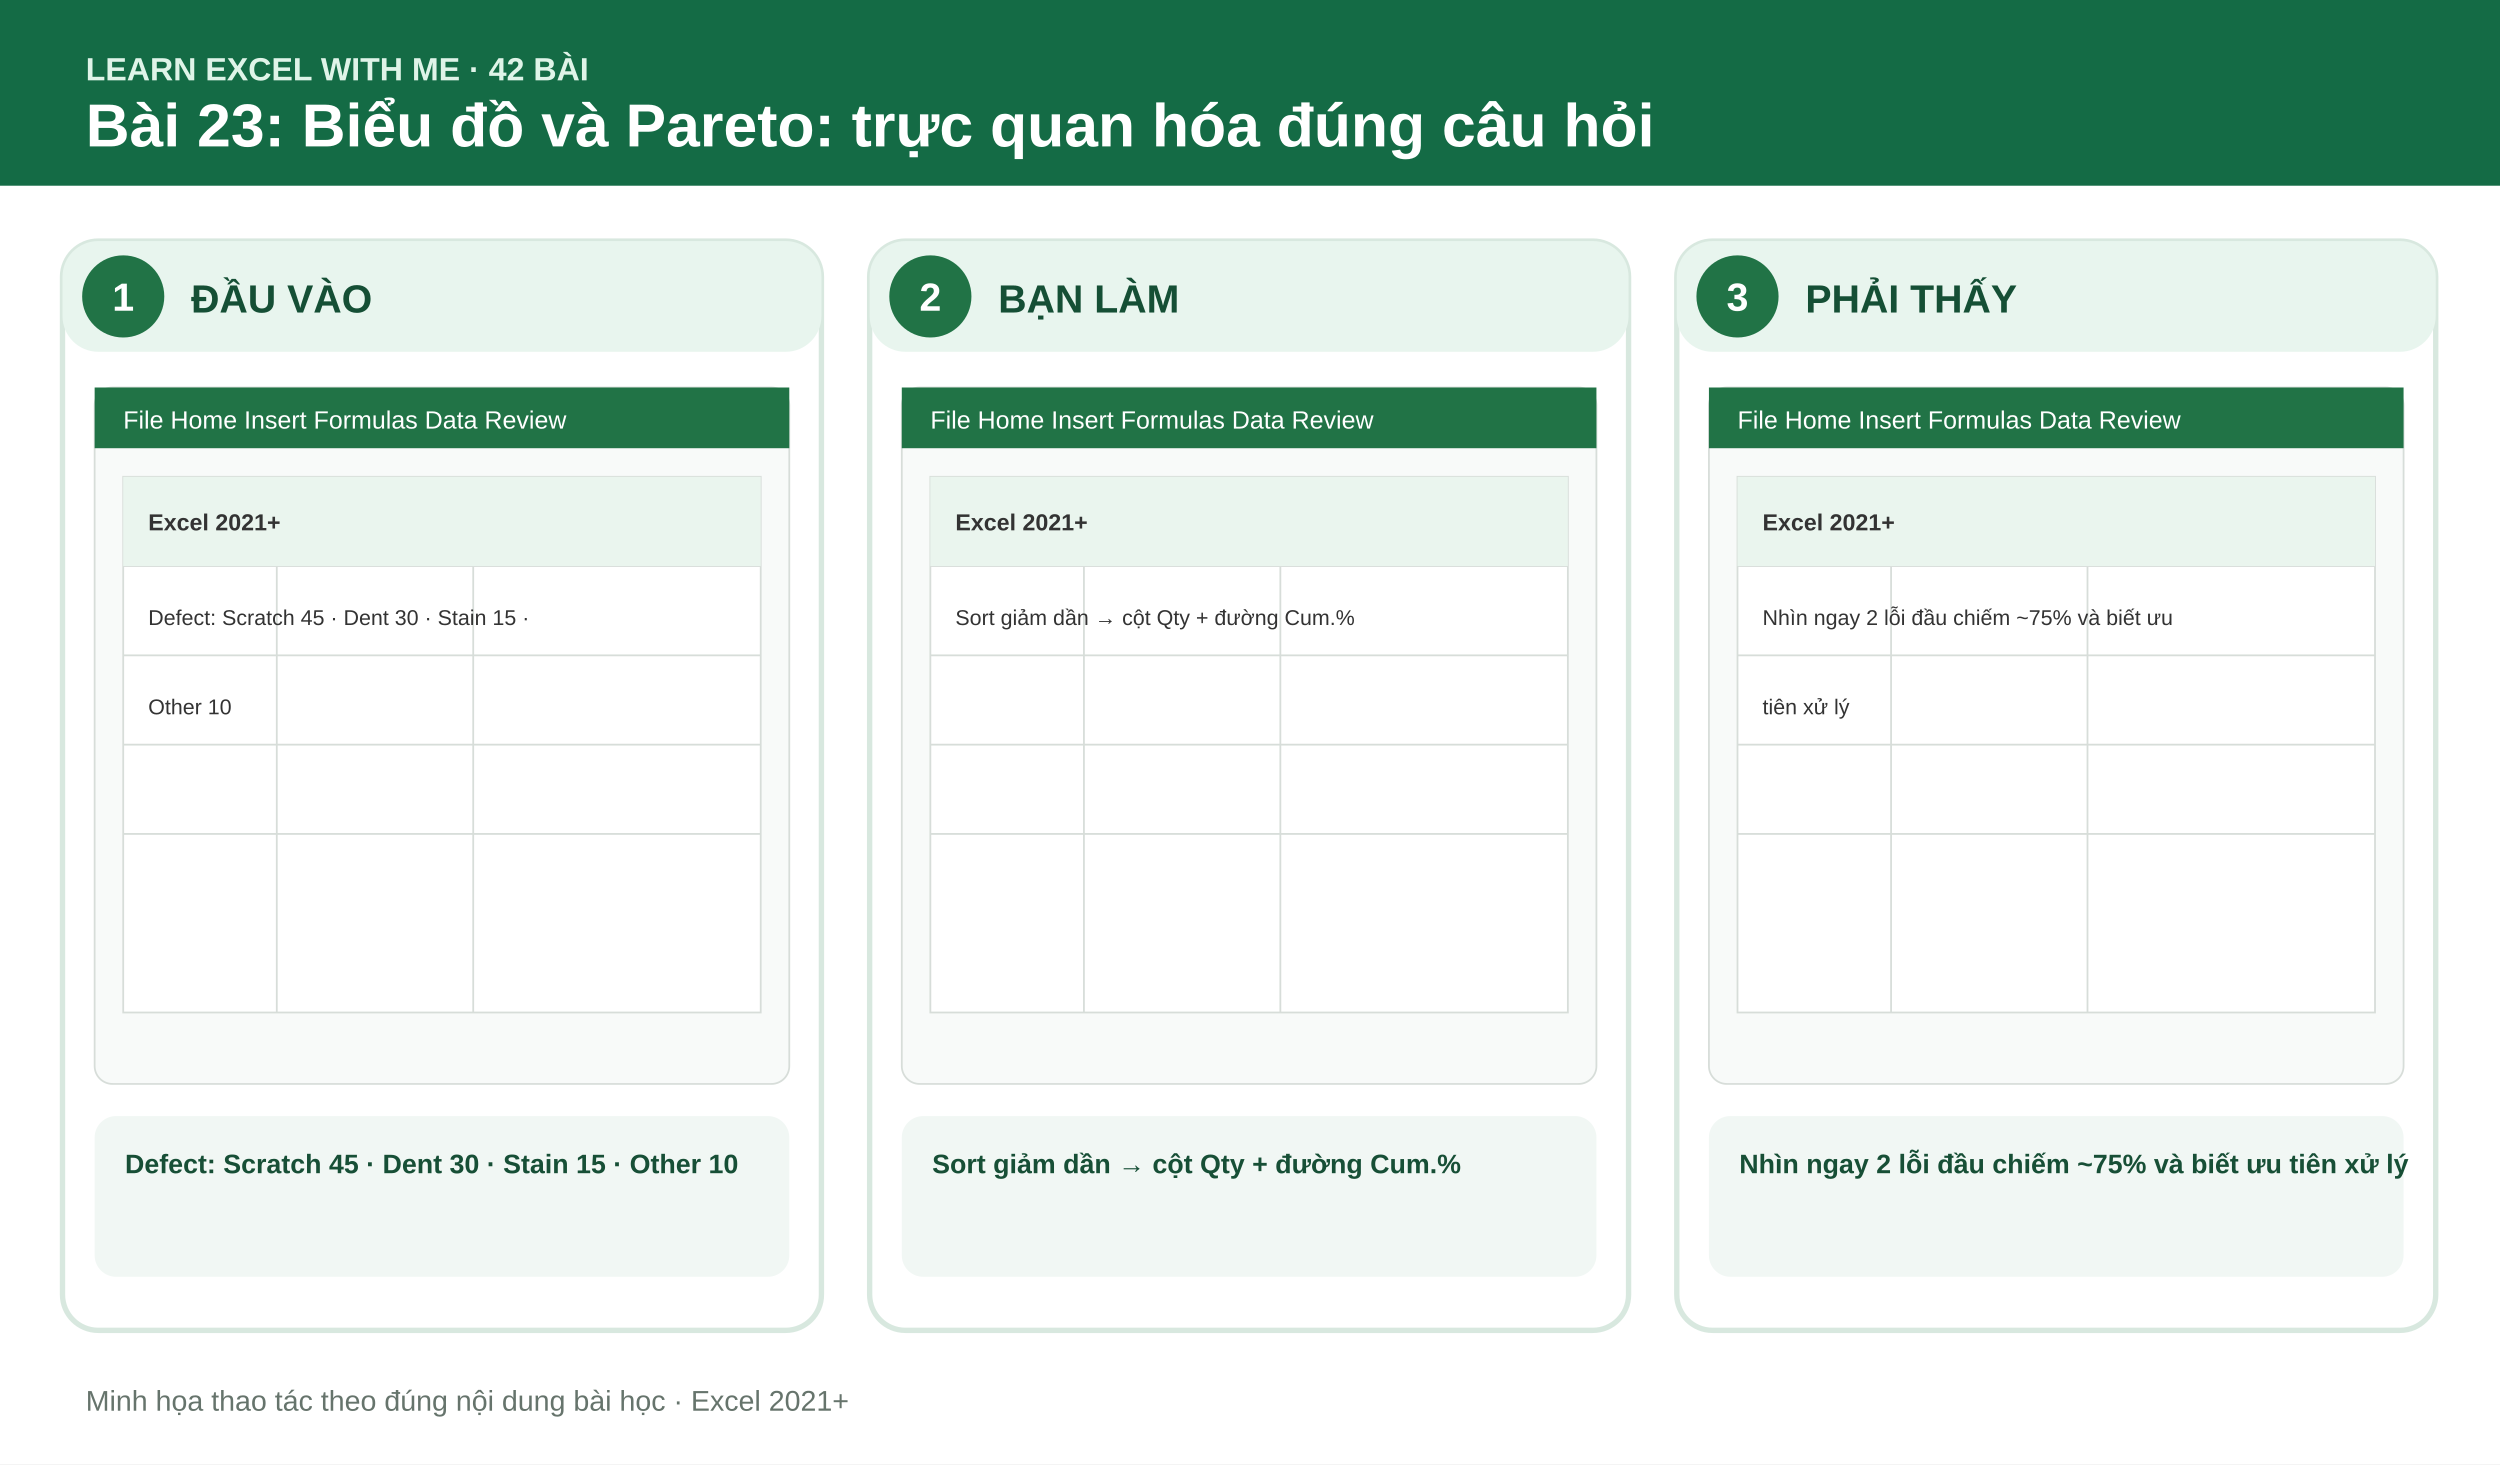
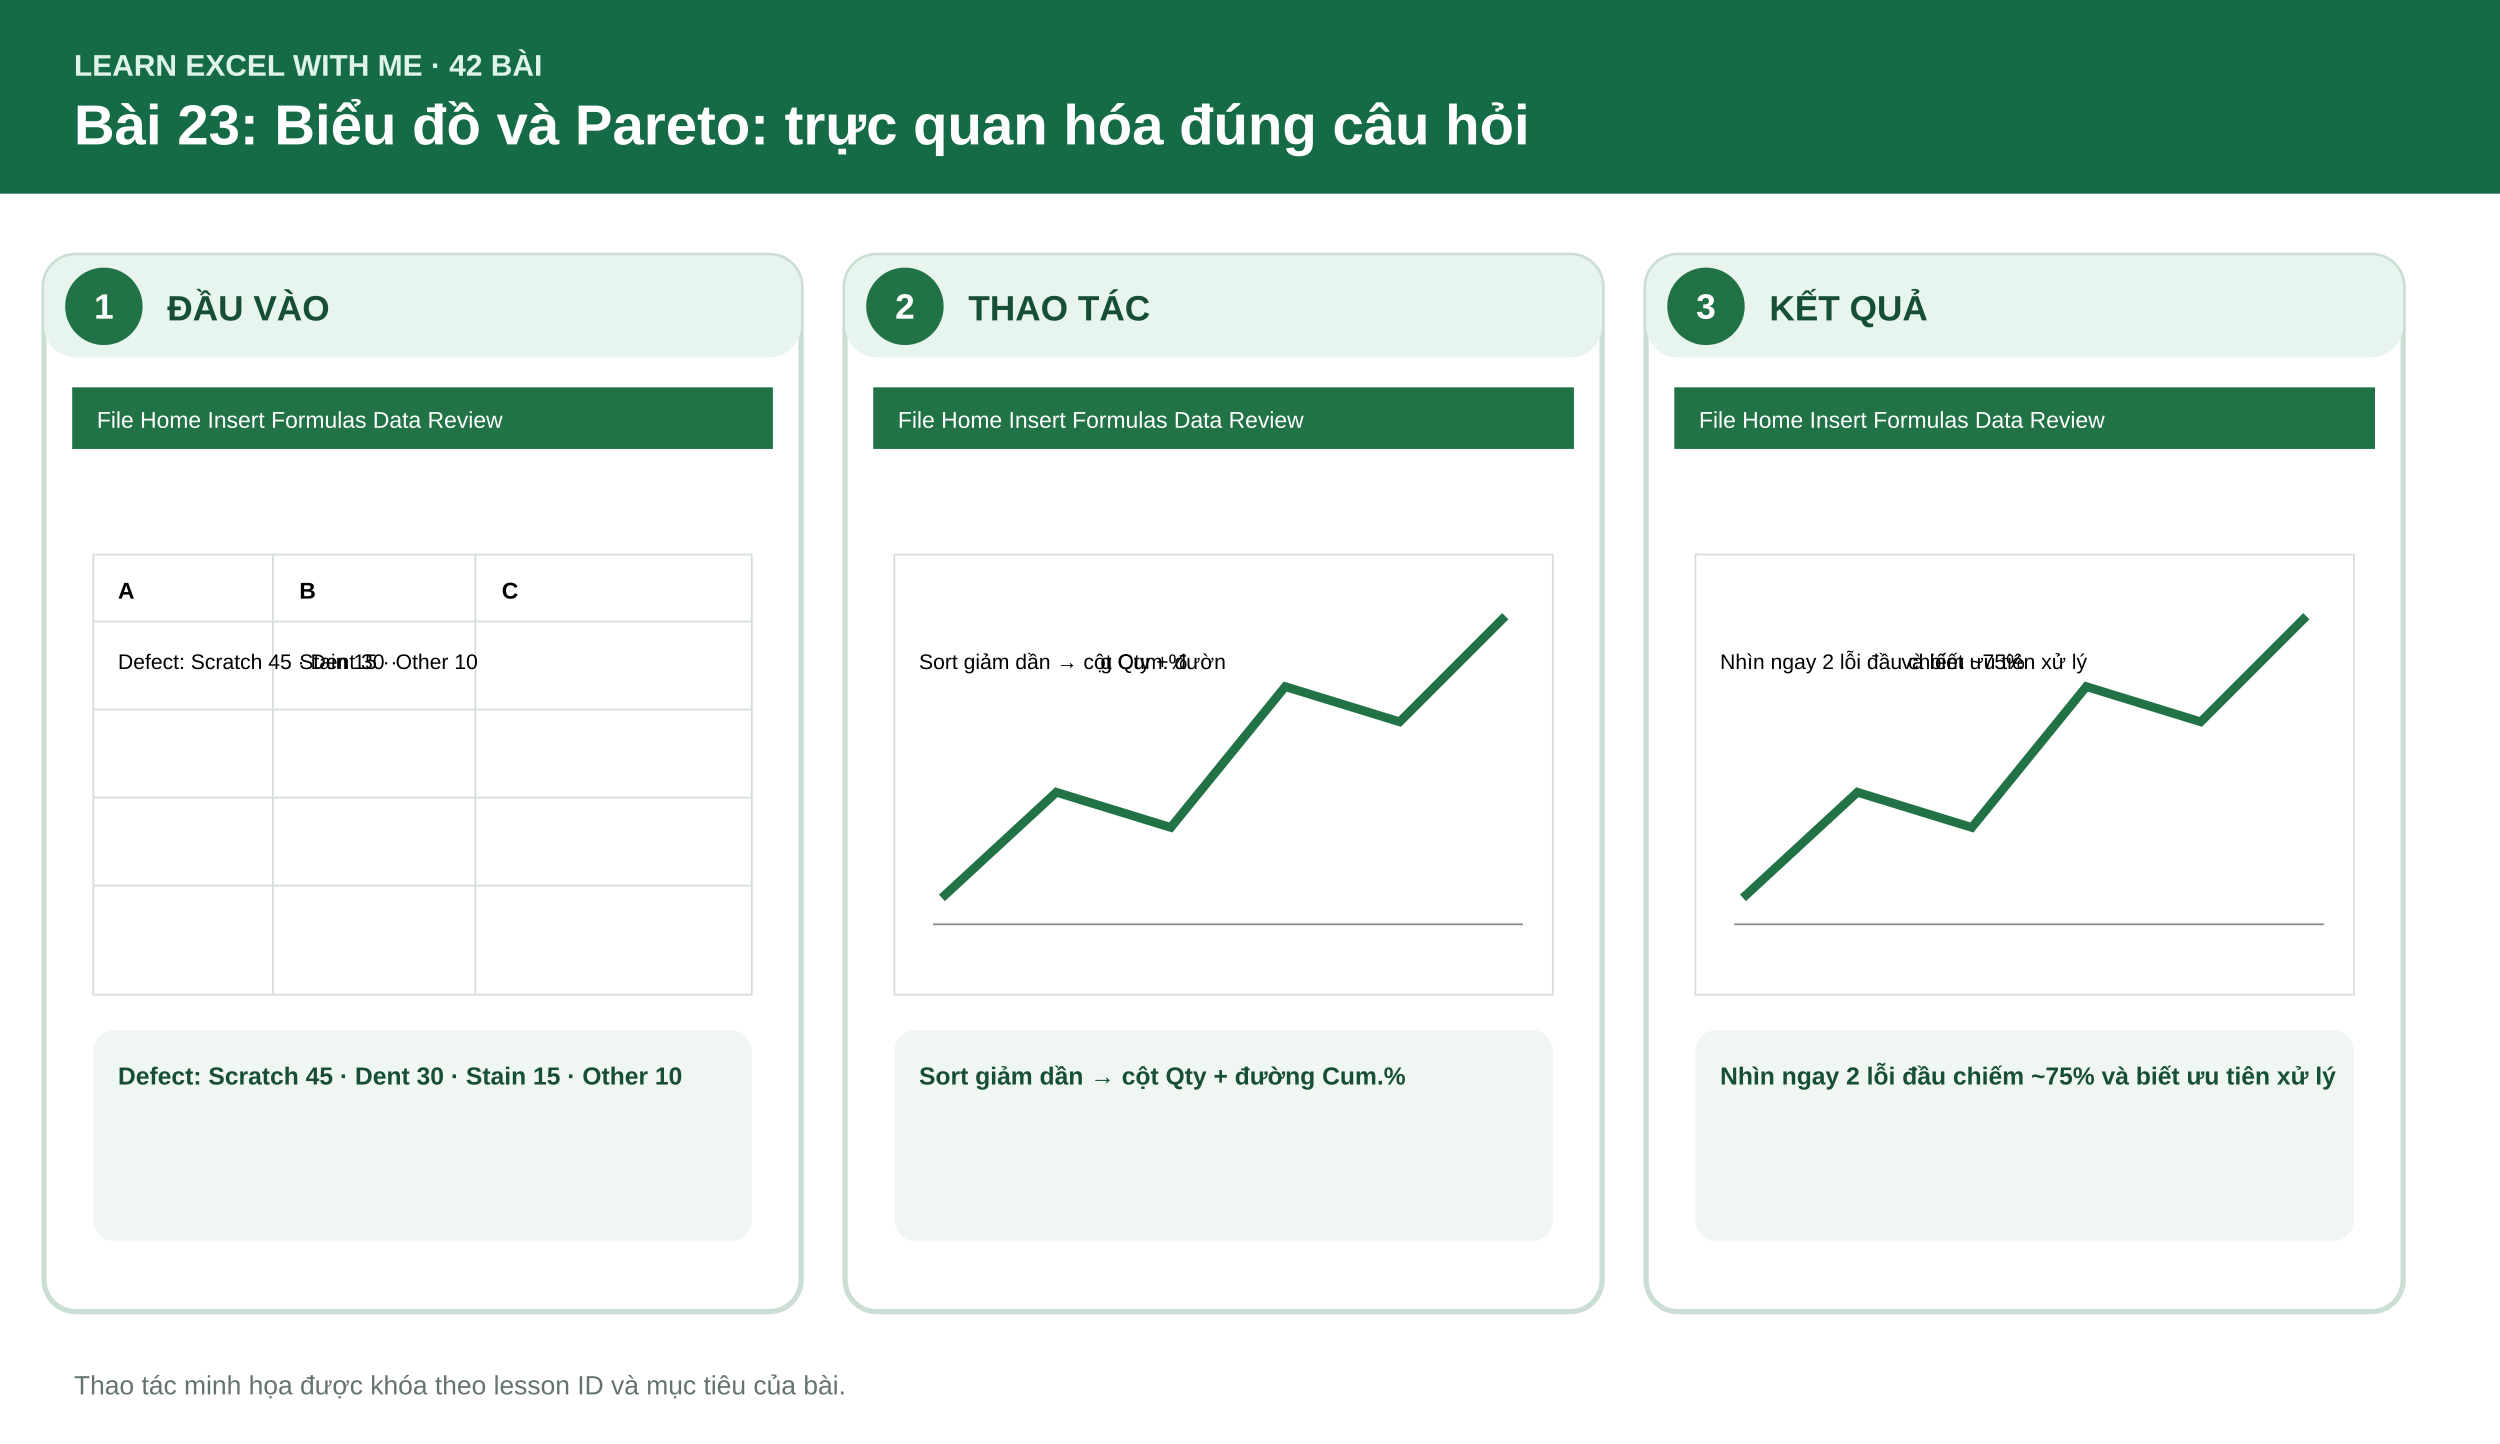
- <svg xmlns="http://www.w3.org/2000/svg" width="1400" height="820">
-   <rect width="1400" height="820" fill="#fff" />
-   <rect width="1400" height="104" fill="#146b45" />
-   <text x="48" y="45" font-family="Arial" font-size="18" font-weight="700" fill="#dff4e8">LEARN EXCEL WITH ME · 42 BÀI</text>
-   <text x="48" y="82" font-family="Arial" font-size="34" font-weight="700" fill="#fff">Bài 23: Biểu đồ và Pareto: trực quan hóa đúng câu hỏi</text>
-   <rect x="35" y="135" width="425" height="610" rx="20" fill="#fff" stroke="#d8e8df" stroke-width="3" />
-   <rect x="35" y="135" width="425" height="62" rx="20" fill="#e8f5ee" />
-   <circle cx="69" cy="166" r="23" fill="#217346" />
-   <text x="69" y="174" text-anchor="middle" font-family="Arial" font-size="22" font-weight="700" fill="#fff">1</text>
-   <text x="107" y="175" font-family="Arial" font-size="22" font-weight="700" fill="#154f35">ĐẦU VÀO</text>
-   <rect x="53" y="217" width="389" height="390" rx="10" fill="#f8faf9" stroke="#d7ddd9" />
-   <rect x="53" y="217" width="389" height="34" fill="#217346" />
-   <text x="69" y="240" font-family="Arial" font-size="14" fill="#fff">File  Home  Insert  Formulas  Data  Review</text>
-   <rect x="69" y="267" width="357" height="300" fill="#fff" stroke="#d7ddd9" />
-   <path d="M69 317h357M69 367h357M69 417h357M69 467h357M155 267v300M265 267v300" stroke="#d7ddd9" />
-   <rect x="69" y="267" width="357" height="50" fill="#eaf5ee" />
-   <text x="83" y="297" font-family="Arial" font-size="13" font-weight="700" fill="#333">Excel 2021+</text>
-   <text x="83" y="350" font-family="Arial" font-size="12" fill="#333">Defect: Scratch 45 · Dent 30 · Stain 15 · </text>
-   <text x="83" y="400" font-family="Arial" font-size="12" fill="#333">Other 10</text>
-   <text x="83" y="450" font-family="Arial" font-size="12" fill="#333" />
-   <rect x="53" y="625" width="389" height="90" rx="12" fill="#f1f7f4" />
-   <text x="70" y="657" font-family="Arial" font-size="15" font-weight="700" fill="#174f36">Defect: Scratch 45 · Dent 30 · Stain 15 · Other 10</text>
-   <rect x="487" y="135" width="425" height="610" rx="20" fill="#fff" stroke="#d8e8df" stroke-width="3" />
-   <rect x="487" y="135" width="425" height="62" rx="20" fill="#e8f5ee" />
-   <circle cx="521" cy="166" r="23" fill="#217346" />
-   <text x="521" y="174" text-anchor="middle" font-family="Arial" font-size="22" font-weight="700" fill="#fff">2</text>
-   <text x="559" y="175" font-family="Arial" font-size="22" font-weight="700" fill="#154f35">BẠN LÀM</text>
-   <rect x="505" y="217" width="389" height="390" rx="10" fill="#f8faf9" stroke="#d7ddd9" />
-   <rect x="505" y="217" width="389" height="34" fill="#217346" />
-   <text x="521" y="240" font-family="Arial" font-size="14" fill="#fff">File  Home  Insert  Formulas  Data  Review</text>
-   <rect x="521" y="267" width="357" height="300" fill="#fff" stroke="#d7ddd9" />
-   <path d="M521 317h357M521 367h357M521 417h357M521 467h357M607 267v300M717 267v300" stroke="#d7ddd9" />
-   <rect x="521" y="267" width="357" height="50" fill="#eaf5ee" />
-   <text x="535" y="297" font-family="Arial" font-size="13" font-weight="700" fill="#333">Excel 2021+</text>
-   <text x="535" y="350" font-family="Arial" font-size="12" fill="#333">Sort giảm dần → cột Qty + đường Cum.%</text>
-   <text x="535" y="400" font-family="Arial" font-size="12" fill="#333" />
-   <text x="535" y="450" font-family="Arial" font-size="12" fill="#333" />
-   <rect x="505" y="625" width="389" height="90" rx="12" fill="#f1f7f4" />
-   <text x="522" y="657" font-family="Arial" font-size="15" font-weight="700" fill="#174f36">Sort giảm dần → cột Qty + đường Cum.%</text>
-   <rect x="939" y="135" width="425" height="610" rx="20" fill="#fff" stroke="#d8e8df" stroke-width="3" />
-   <rect x="939" y="135" width="425" height="62" rx="20" fill="#e8f5ee" />
-   <circle cx="973" cy="166" r="23" fill="#217346" />
-   <text x="973" y="174" text-anchor="middle" font-family="Arial" font-size="22" font-weight="700" fill="#fff">3</text>
-   <text x="1011" y="175" font-family="Arial" font-size="22" font-weight="700" fill="#154f35">PHẢI THẤY</text>
-   <rect x="957" y="217" width="389" height="390" rx="10" fill="#f8faf9" stroke="#d7ddd9" />
-   <rect x="957" y="217" width="389" height="34" fill="#217346" />
-   <text x="973" y="240" font-family="Arial" font-size="14" fill="#fff">File  Home  Insert  Formulas  Data  Review</text>
-   <rect x="973" y="267" width="357" height="300" fill="#fff" stroke="#d7ddd9" />
-   <path d="M973 317h357M973 367h357M973 417h357M973 467h357M1059 267v300M1169 267v300" stroke="#d7ddd9" />
-   <rect x="973" y="267" width="357" height="50" fill="#eaf5ee" />
-   <text x="987" y="297" font-family="Arial" font-size="13" font-weight="700" fill="#333">Excel 2021+</text>
-   <text x="987" y="350" font-family="Arial" font-size="12" fill="#333">Nhìn ngay 2 lỗi đầu chiếm ~75% và biết ưu </text>
-   <text x="987" y="400" font-family="Arial" font-size="12" fill="#333">tiên xử lý</text>
-   <text x="987" y="450" font-family="Arial" font-size="12" fill="#333" />
-   <rect x="957" y="625" width="389" height="90" rx="12" fill="#f1f7f4" />
-   <text x="974" y="657" font-family="Arial" font-size="15" font-weight="700" fill="#174f36">Nhìn ngay 2 lỗi đầu chiếm ~75% và biết ưu tiên xử lý</text>
-   <text x="48" y="790" font-family="Arial" font-size="16" fill="#66746c">Minh họa thao tác theo đúng nội dung bài học · Excel 2021+</text>
+ <svg xmlns="http://www.w3.org/2000/svg" width="1420" height="820">
+   <rect width="1420" height="820" fill="#fff" />
+   <rect width="1420" height="110" fill="#146b45" />
+   <text x="42" y="43" font-family="Arial" font-size="17" font-weight="700" fill="#dff4e8">LEARN EXCEL WITH ME · 42 BÀI</text>
+   <text x="42" y="82" font-family="Arial" font-size="32" font-weight="700" fill="#fff">Bài 23: Biểu đồ và Pareto: trực quan hóa đúng câu hỏi</text>
+   <g>
+     <rect x="25" y="145" width="430" height="600" rx="18" fill="#fff" stroke="#cbded4" stroke-width="3" />
+     <rect x="25" y="145" width="430" height="58" rx="18" fill="#e8f5ee" />
+     <circle cx="59" cy="174" r="22" fill="#217346" />
+     <text x="59" y="181" text-anchor="middle" font-family="Arial" font-size="20" font-weight="700" fill="#fff">1</text>
+     <text x="95" y="182" font-family="Arial" font-size="20" font-weight="700" fill="#174f36">ĐẦU VÀO</text>
+     <rect x="41" y="220" width="398" height="35" fill="#217346" />
+     <text x="55" y="243" font-family="Arial" font-size="13" fill="#fff">File  Home  Insert  Formulas  Data  Review</text>
+     <rect x="53" y="315" width="374" height="250" fill="#fff" stroke="#d6ded9" />
+     <path d="M53 353h374M53 403h374M53 453h374M53 503h374M155 315v250M270 315v250" stroke="#d6ded9" />
+     <text x="67" y="340" font-family="Arial" font-size="13" font-weight="700">A</text>
+     <text x="170" y="340" font-family="Arial" font-size="13" font-weight="700">B</text>
+     <text x="285" y="340" font-family="Arial" font-size="13" font-weight="700">C</text>
+     <text x="67" y="380" font-family="Arial" font-size="12">Defect: Scratch 45 · Dent 30 ·</text>
+     <text x="170" y="380" font-family="Arial" font-size="12"> Stain 15 · Other 10</text>
+     <text x="285" y="380" font-family="Arial" font-size="12" />
+     <rect x="53" y="585" width="374" height="120" rx="12" fill="#f0f7f3" />
+     <text x="67" y="616" font-family="Arial" font-size="14" font-weight="700" fill="#174f36">Defect: Scratch 45 · Dent 30 · Stain 15 · Other 10</text>
+   </g>
+   <g>
+     <rect x="480" y="145" width="430" height="600" rx="18" fill="#fff" stroke="#cbded4" stroke-width="3" />
+     <rect x="480" y="145" width="430" height="58" rx="18" fill="#e8f5ee" />
+     <circle cx="514" cy="174" r="22" fill="#217346" />
+     <text x="514" y="181" text-anchor="middle" font-family="Arial" font-size="20" font-weight="700" fill="#fff">2</text>
+     <text x="550" y="182" font-family="Arial" font-size="20" font-weight="700" fill="#174f36">THAO TÁC</text>
+     <rect x="496" y="220" width="398" height="35" fill="#217346" />
+     <text x="510" y="243" font-family="Arial" font-size="13" fill="#fff">File  Home  Insert  Formulas  Data  Review</text>
+     <rect x="508" y="315" width="374" height="250" fill="#fff" stroke="#d6ded9" />
+     <polyline points="535,510 600,450 665,470 730,390 795,410 855,350" fill="none" stroke="#217346" stroke-width="5" />
+     <line x1="530" y1="525" x2="865" y2="525" stroke="#888" />
+     <text x="522" y="380" font-family="Arial" font-size="12">Sort giảm dần → cột Qty + đườn</text>
+     <text x="625" y="380" font-family="Arial" font-size="12">g Cum.%</text>
+     <text x="740" y="380" font-family="Arial" font-size="12" />
+     <rect x="508" y="585" width="374" height="120" rx="12" fill="#f0f7f3" />
+     <text x="522" y="616" font-family="Arial" font-size="14" font-weight="700" fill="#174f36">Sort giảm dần → cột Qty + đường Cum.%</text>
+   </g>
+   <g>
+     <rect x="935" y="145" width="430" height="600" rx="18" fill="#fff" stroke="#cbded4" stroke-width="3" />
+     <rect x="935" y="145" width="430" height="58" rx="18" fill="#e8f5ee" />
+     <circle cx="969" cy="174" r="22" fill="#217346" />
+     <text x="969" y="181" text-anchor="middle" font-family="Arial" font-size="20" font-weight="700" fill="#fff">3</text>
+     <text x="1005" y="182" font-family="Arial" font-size="20" font-weight="700" fill="#174f36">KẾT QUẢ</text>
+     <rect x="951" y="220" width="398" height="35" fill="#217346" />
+     <text x="965" y="243" font-family="Arial" font-size="13" fill="#fff">File  Home  Insert  Formulas  Data  Review</text>
+     <rect x="963" y="315" width="374" height="250" fill="#fff" stroke="#d6ded9" />
+     <polyline points="990,510 1055,450 1120,470 1185,390 1250,410 1310,350" fill="none" stroke="#217346" stroke-width="5" />
+     <line x1="985" y1="525" x2="1320" y2="525" stroke="#888" />
+     <text x="977" y="380" font-family="Arial" font-size="12">Nhìn ngay 2 lỗi đầu chiếm ~75%</text>
+     <text x="1080" y="380" font-family="Arial" font-size="12"> và biết ưu tiên xử lý</text>
+     <text x="1195" y="380" font-family="Arial" font-size="12" />
+     <rect x="963" y="585" width="374" height="120" rx="12" fill="#f0f7f3" />
+     <text x="977" y="616" font-family="Arial" font-size="14" font-weight="700" fill="#174f36">Nhìn ngay 2 lỗi đầu chiếm ~75% và biết ưu tiên xử lý</text>
+   </g>
+   <text x="42" y="792" font-family="Arial" font-size="15" fill="#64736b">Thao tác minh họa được khóa theo lesson ID và mục tiêu của bài.</text>
</svg>
